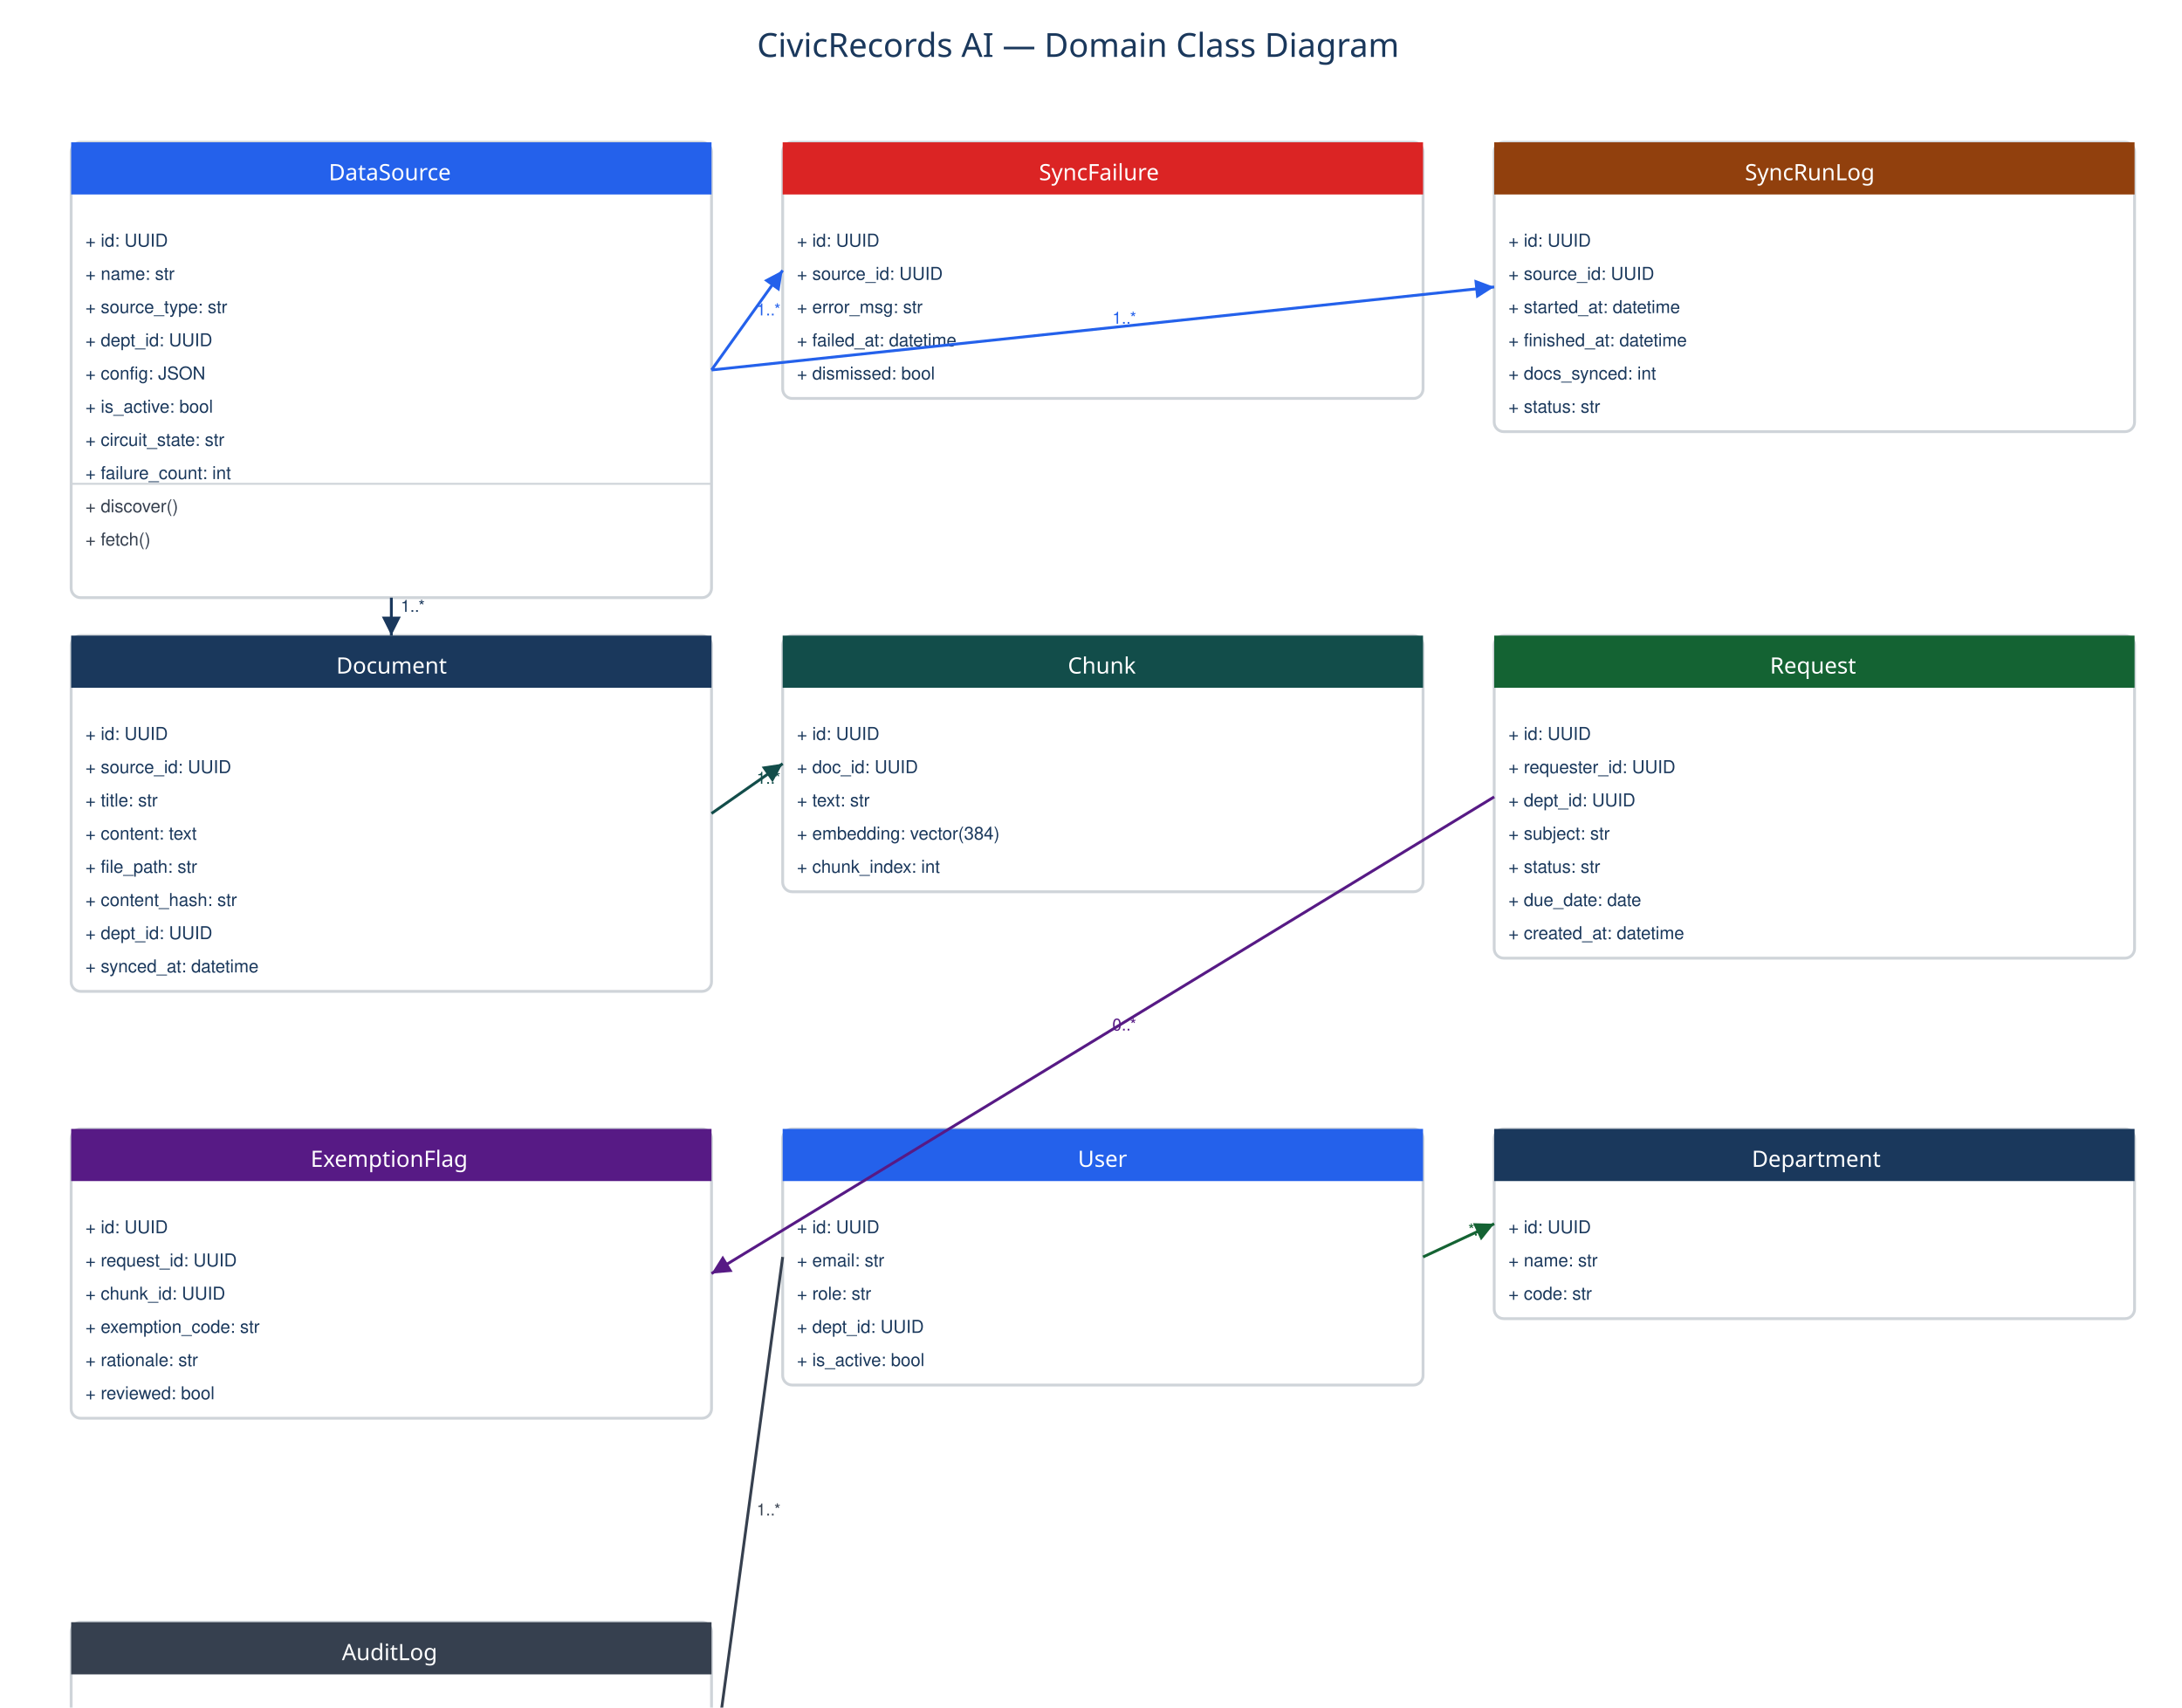
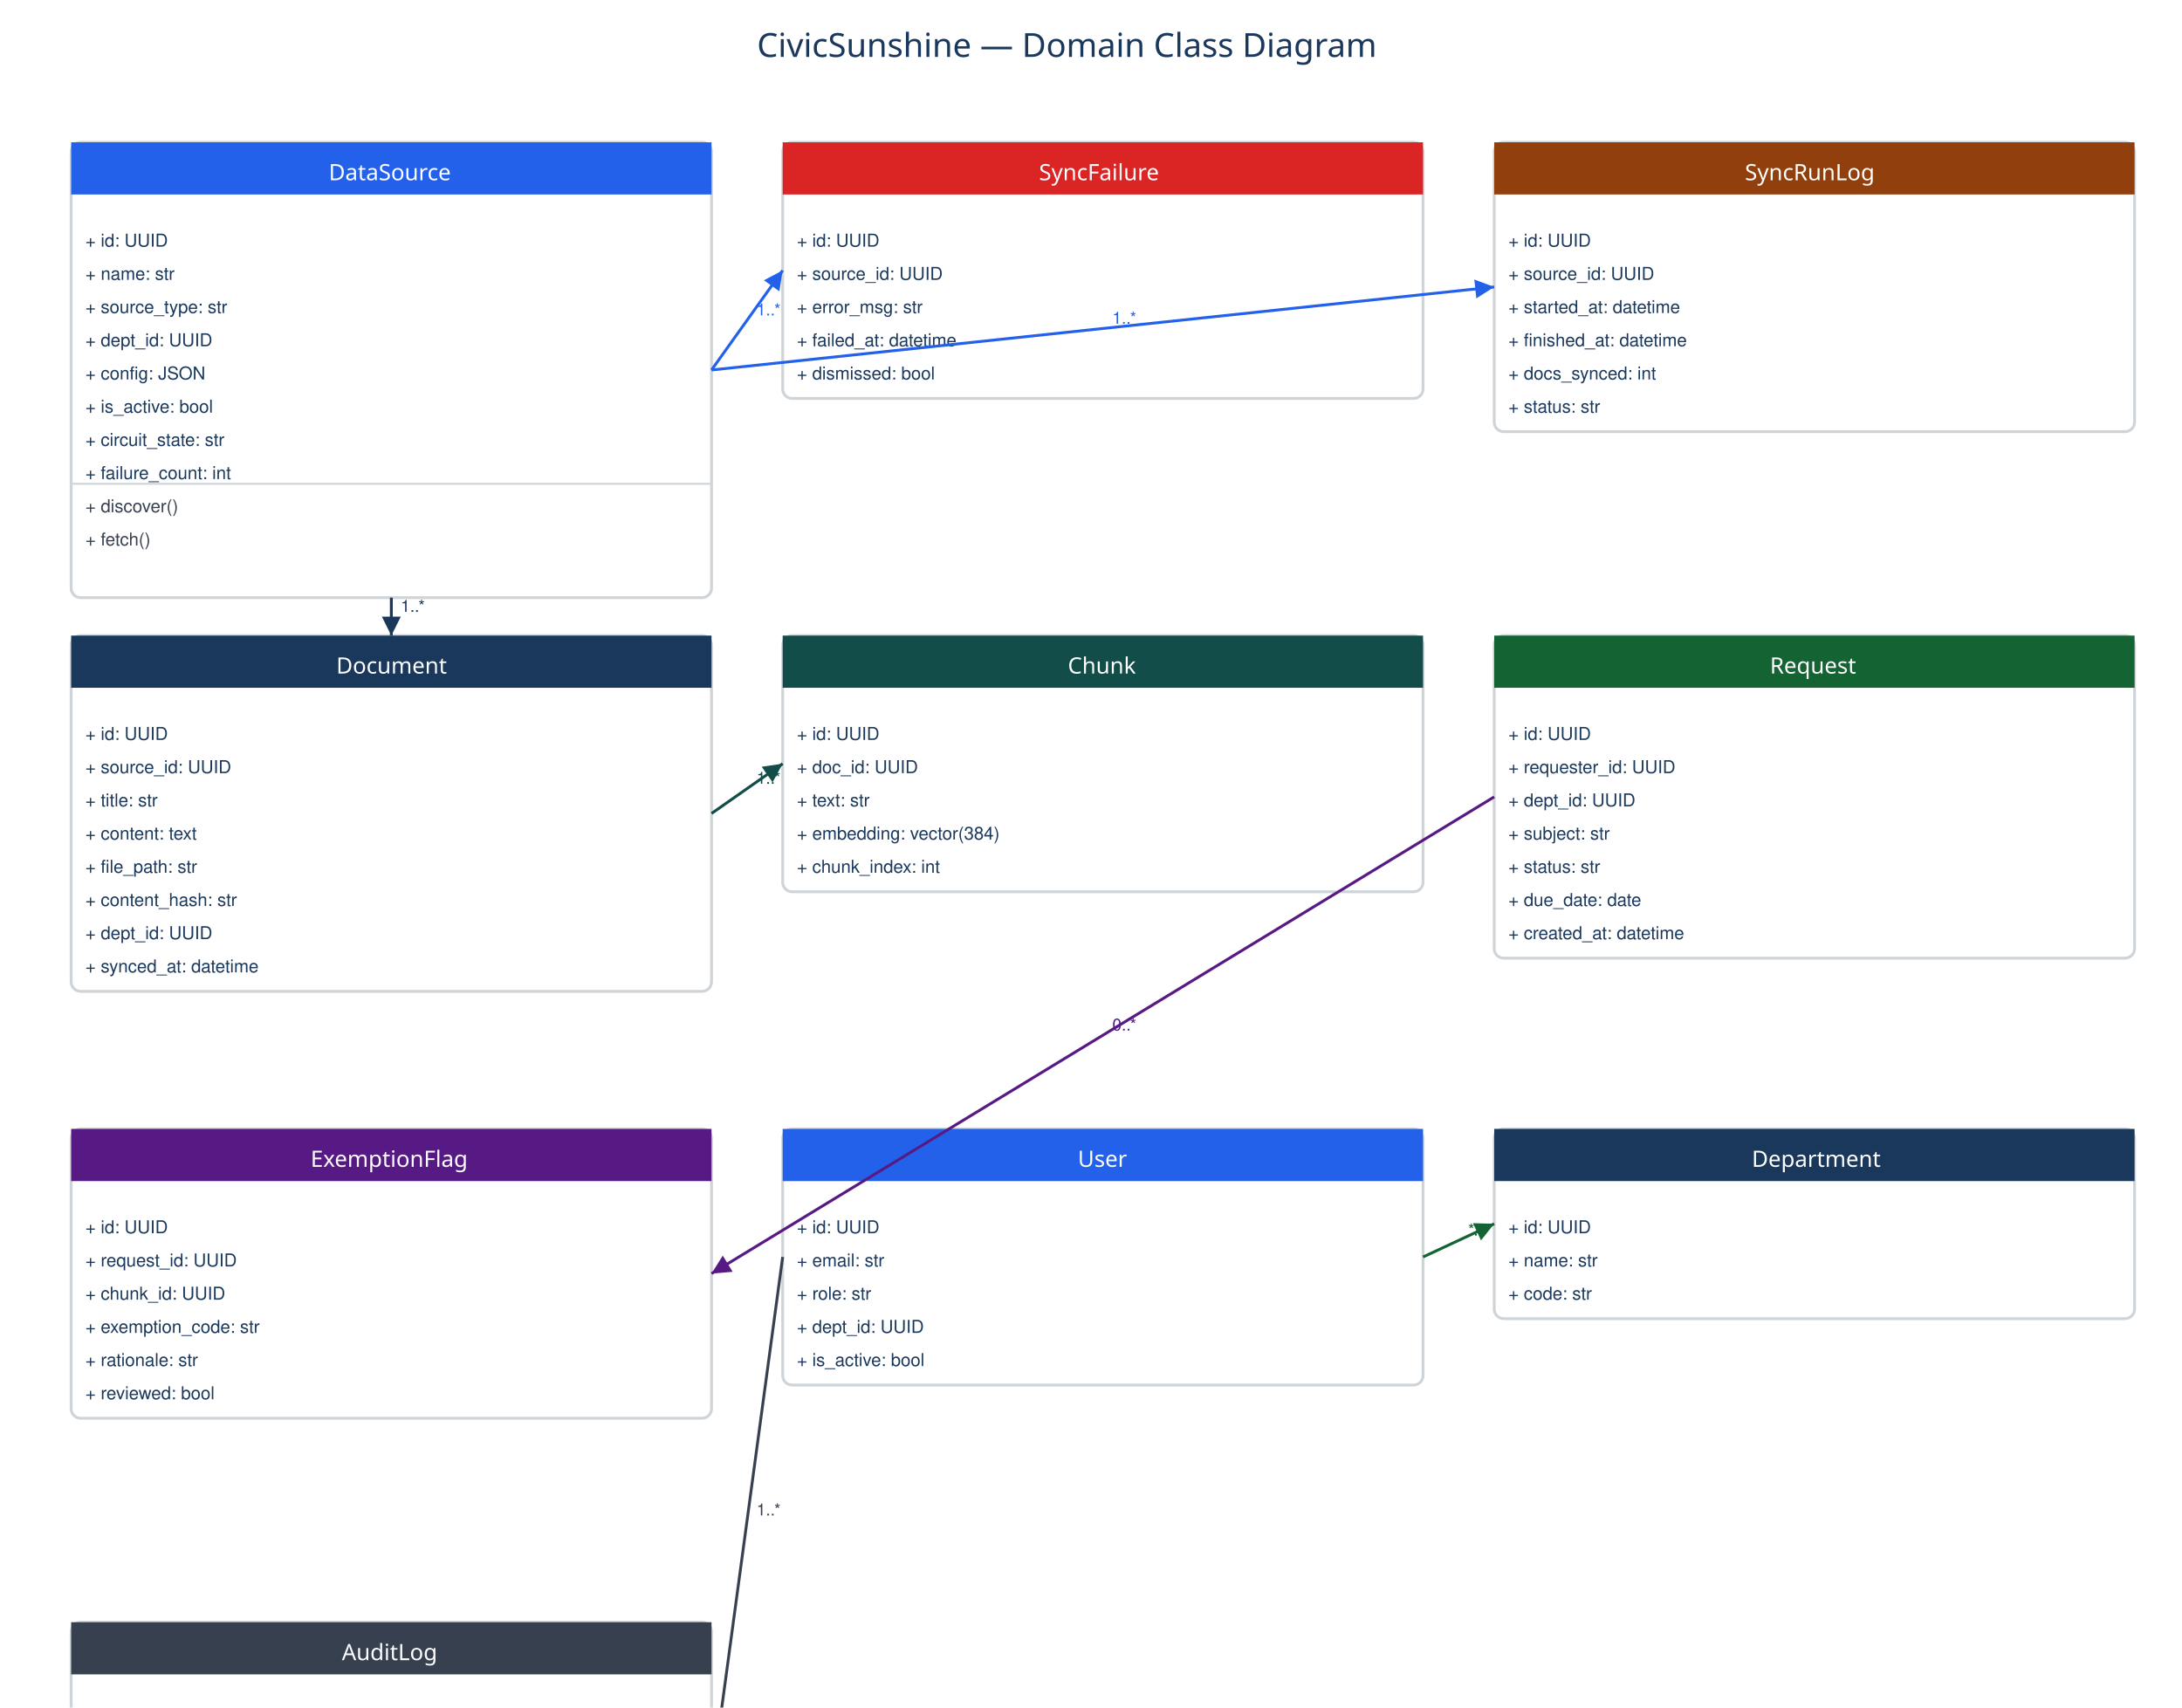
<svg xmlns="http://www.w3.org/2000/svg" width="920" height="720" preserveAspectRatio="xMinYMin meet" viewBox="0 0 920 720" version="1.0" fill-rule="evenodd">
  <clipPath id="clip">
    <rect x="0" y="0" width="920" height="720" />
  </clipPath>
  <g id="group" transform="scale(1,-1) translate(0,-720)" style="clip-path: url(#clip)">
    <g transform="">
      <rect x="0" y="0" width="920" height="720" style="stroke: none; stroke-linecap: butt; stroke-width: 1; fill: rgb(100%,100%,100%); fill-rule: evenodd;" />
-       <text x="319.181" y="696" style="font-family: Helvetica-Bold; font-size: 14px;fill: rgb(10%,22%,36%); stroke:none;" transform="translate(0,1392) scale(1,-1)">CivicRecords AI — Domain Class Diagram</text>
+       <text x="319.181" y="696" style="font-family: Helvetica-Bold; font-size: 14px;fill: rgb(10%,22%,36%); stroke:none;" transform="translate(0,1392) scale(1,-1)">CivicSunshine — Domain Class Diagram</text>
      <g transform="">
        <rect x="30" y="468" width="270" height="192" rx="4" ry="4" style="stroke: rgb(81%,83%,85%); stroke-linecap: butt; stroke-width: 1.2; fill: rgb(100%,100%,100%); fill-rule: evenodd;" />
        <rect x="30" y="638" width="270" height="22" style="stroke: none; stroke-linecap: butt; stroke-width: 1; fill: rgb(14%,38%,92%); fill-rule: evenodd;" />
        <text x="138.604" y="644" style="font-family: Helvetica-Bold; font-size: 9.5px;fill: rgb(100%,100%,100%); stroke:none;" transform="translate(0,1288) scale(1,-1)">DataSource</text>
        <text x="36" y="616" style="font-family: Helvetica; font-size: 7.5px;fill: rgb(10%,22%,36%); stroke:none;" transform="translate(0,1232) scale(1,-1)">+ id: UUID</text>
        <text x="36" y="602" style="font-family: Helvetica; font-size: 7.5px;fill: rgb(10%,22%,36%); stroke:none;" transform="translate(0,1204) scale(1,-1)">+ name: str</text>
        <text x="36" y="588" style="font-family: Helvetica; font-size: 7.5px;fill: rgb(10%,22%,36%); stroke:none;" transform="translate(0,1176) scale(1,-1)">+ source_type: str</text>
        <text x="36" y="574" style="font-family: Helvetica; font-size: 7.5px;fill: rgb(10%,22%,36%); stroke:none;" transform="translate(0,1148) scale(1,-1)">+ dept_id: UUID</text>
        <text x="36" y="560" style="font-family: Helvetica; font-size: 7.5px;fill: rgb(10%,22%,36%); stroke:none;" transform="translate(0,1120) scale(1,-1)">+ config: JSON</text>
        <text x="36" y="546" style="font-family: Helvetica; font-size: 7.5px;fill: rgb(10%,22%,36%); stroke:none;" transform="translate(0,1092) scale(1,-1)">+ is_active: bool</text>
        <text x="36" y="532" style="font-family: Helvetica; font-size: 7.5px;fill: rgb(10%,22%,36%); stroke:none;" transform="translate(0,1064) scale(1,-1)">+ circuit_state: str</text>
        <text x="36" y="518" style="font-family: Helvetica; font-size: 7.5px;fill: rgb(10%,22%,36%); stroke:none;" transform="translate(0,1036) scale(1,-1)">+ failure_count: int</text>
        <path d="M 30,516 L 300,516 Z" style="stroke: rgb(81%,83%,85%); stroke-linecap: butt; stroke-width: 0.8;" />
        <text x="36" y="504" style="font-family: Helvetica; font-size: 7.5px;fill: rgb(21%,25%,31%); stroke:none;" transform="translate(0,1008) scale(1,-1)">+ discover()</text>
        <text x="36" y="490" style="font-family: Helvetica; font-size: 7.5px;fill: rgb(21%,25%,31%); stroke:none;" transform="translate(0,980) scale(1,-1)">+ fetch()</text>
      </g>
      <g transform="">
        <rect x="330" y="552" width="270" height="108" rx="4" ry="4" style="stroke: rgb(81%,83%,85%); stroke-linecap: butt; stroke-width: 1.2; fill: rgb(100%,100%,100%); fill-rule: evenodd;" />
        <rect x="330" y="638" width="270" height="22" style="stroke: none; stroke-linecap: butt; stroke-width: 1; fill: rgb(86%,14%,14%); fill-rule: evenodd;" />
        <text x="438.072" y="644" style="font-family: Helvetica-Bold; font-size: 9.5px;fill: rgb(100%,100%,100%); stroke:none;" transform="translate(0,1288) scale(1,-1)">SyncFailure</text>
        <text x="336" y="616" style="font-family: Helvetica; font-size: 7.5px;fill: rgb(10%,22%,36%); stroke:none;" transform="translate(0,1232) scale(1,-1)">+ id: UUID</text>
        <text x="336" y="602" style="font-family: Helvetica; font-size: 7.5px;fill: rgb(10%,22%,36%); stroke:none;" transform="translate(0,1204) scale(1,-1)">+ source_id: UUID</text>
        <text x="336" y="588" style="font-family: Helvetica; font-size: 7.5px;fill: rgb(10%,22%,36%); stroke:none;" transform="translate(0,1176) scale(1,-1)">+ error_msg: str</text>
        <text x="336" y="574" style="font-family: Helvetica; font-size: 7.5px;fill: rgb(10%,22%,36%); stroke:none;" transform="translate(0,1148) scale(1,-1)">+ failed_at: datetime</text>
        <text x="336" y="560" style="font-family: Helvetica; font-size: 7.5px;fill: rgb(10%,22%,36%); stroke:none;" transform="translate(0,1120) scale(1,-1)">+ dismissed: bool</text>
      </g>
      <g transform="">
        <rect x="630" y="538" width="270" height="122" rx="4" ry="4" style="stroke: rgb(81%,83%,85%); stroke-linecap: butt; stroke-width: 1.2; fill: rgb(100%,100%,100%); fill-rule: evenodd;" />
        <rect x="630" y="638" width="270" height="22" style="stroke: none; stroke-linecap: butt; stroke-width: 1; fill: rgb(57%,25%,5%); fill-rule: evenodd;" />
        <text x="735.707" y="644" style="font-family: Helvetica-Bold; font-size: 9.5px;fill: rgb(100%,100%,100%); stroke:none;" transform="translate(0,1288) scale(1,-1)">SyncRunLog</text>
        <text x="636" y="616" style="font-family: Helvetica; font-size: 7.5px;fill: rgb(10%,22%,36%); stroke:none;" transform="translate(0,1232) scale(1,-1)">+ id: UUID</text>
        <text x="636" y="602" style="font-family: Helvetica; font-size: 7.5px;fill: rgb(10%,22%,36%); stroke:none;" transform="translate(0,1204) scale(1,-1)">+ source_id: UUID</text>
        <text x="636" y="588" style="font-family: Helvetica; font-size: 7.5px;fill: rgb(10%,22%,36%); stroke:none;" transform="translate(0,1176) scale(1,-1)">+ started_at: datetime</text>
        <text x="636" y="574" style="font-family: Helvetica; font-size: 7.5px;fill: rgb(10%,22%,36%); stroke:none;" transform="translate(0,1148) scale(1,-1)">+ finished_at: datetime</text>
        <text x="636" y="560" style="font-family: Helvetica; font-size: 7.5px;fill: rgb(10%,22%,36%); stroke:none;" transform="translate(0,1120) scale(1,-1)">+ docs_synced: int</text>
        <text x="636" y="546" style="font-family: Helvetica; font-size: 7.5px;fill: rgb(10%,22%,36%); stroke:none;" transform="translate(0,1092) scale(1,-1)">+ status: str</text>
      </g>
      <g transform="">
        <rect x="30" y="302" width="270" height="150" rx="4" ry="4" style="stroke: rgb(81%,83%,85%); stroke-linecap: butt; stroke-width: 1.2; fill: rgb(100%,100%,100%); fill-rule: evenodd;" />
        <rect x="30" y="430" width="270" height="22" style="stroke: none; stroke-linecap: butt; stroke-width: 1; fill: rgb(10%,22%,36%); fill-rule: evenodd;" />
        <text x="141.777" y="436" style="font-family: Helvetica-Bold; font-size: 9.5px;fill: rgb(100%,100%,100%); stroke:none;" transform="translate(0,872) scale(1,-1)">Document</text>
        <text x="36" y="408" style="font-family: Helvetica; font-size: 7.5px;fill: rgb(10%,22%,36%); stroke:none;" transform="translate(0,816) scale(1,-1)">+ id: UUID</text>
        <text x="36" y="394" style="font-family: Helvetica; font-size: 7.5px;fill: rgb(10%,22%,36%); stroke:none;" transform="translate(0,788) scale(1,-1)">+ source_id: UUID</text>
        <text x="36" y="380" style="font-family: Helvetica; font-size: 7.5px;fill: rgb(10%,22%,36%); stroke:none;" transform="translate(0,760) scale(1,-1)">+ title: str</text>
        <text x="36" y="366" style="font-family: Helvetica; font-size: 7.5px;fill: rgb(10%,22%,36%); stroke:none;" transform="translate(0,732) scale(1,-1)">+ content: text</text>
        <text x="36" y="352" style="font-family: Helvetica; font-size: 7.5px;fill: rgb(10%,22%,36%); stroke:none;" transform="translate(0,704) scale(1,-1)">+ file_path: str</text>
        <text x="36" y="338" style="font-family: Helvetica; font-size: 7.5px;fill: rgb(10%,22%,36%); stroke:none;" transform="translate(0,676) scale(1,-1)">+ content_hash: str</text>
        <text x="36" y="324" style="font-family: Helvetica; font-size: 7.5px;fill: rgb(10%,22%,36%); stroke:none;" transform="translate(0,648) scale(1,-1)">+ dept_id: UUID</text>
        <text x="36" y="310" style="font-family: Helvetica; font-size: 7.5px;fill: rgb(10%,22%,36%); stroke:none;" transform="translate(0,620) scale(1,-1)">+ synced_at: datetime</text>
      </g>
      <g transform="">
        <rect x="330" y="344" width="270" height="108" rx="4" ry="4" style="stroke: rgb(81%,83%,85%); stroke-linecap: butt; stroke-width: 1.2; fill: rgb(100%,100%,100%); fill-rule: evenodd;" />
        <rect x="330" y="430" width="270" height="22" style="stroke: none; stroke-linecap: butt; stroke-width: 1; fill: rgb(7%,30%,29%); fill-rule: evenodd;" />
        <text x="450.223" y="436" style="font-family: Helvetica-Bold; font-size: 9.5px;fill: rgb(100%,100%,100%); stroke:none;" transform="translate(0,872) scale(1,-1)">Chunk</text>
        <text x="336" y="408" style="font-family: Helvetica; font-size: 7.5px;fill: rgb(10%,22%,36%); stroke:none;" transform="translate(0,816) scale(1,-1)">+ id: UUID</text>
        <text x="336" y="394" style="font-family: Helvetica; font-size: 7.5px;fill: rgb(10%,22%,36%); stroke:none;" transform="translate(0,788) scale(1,-1)">+ doc_id: UUID</text>
        <text x="336" y="380" style="font-family: Helvetica; font-size: 7.5px;fill: rgb(10%,22%,36%); stroke:none;" transform="translate(0,760) scale(1,-1)">+ text: str</text>
        <text x="336" y="366" style="font-family: Helvetica; font-size: 7.5px;fill: rgb(10%,22%,36%); stroke:none;" transform="translate(0,732) scale(1,-1)">+ embedding: vector(384)</text>
        <text x="336" y="352" style="font-family: Helvetica; font-size: 7.5px;fill: rgb(10%,22%,36%); stroke:none;" transform="translate(0,704) scale(1,-1)">+ chunk_index: int</text>
      </g>
      <g transform="">
        <rect x="630" y="316" width="270" height="136" rx="4" ry="4" style="stroke: rgb(81%,83%,85%); stroke-linecap: butt; stroke-width: 1.2; fill: rgb(100%,100%,100%); fill-rule: evenodd;" />
        <rect x="630" y="430" width="270" height="22" style="stroke: none; stroke-linecap: butt; stroke-width: 1; fill: rgb(8%,39%,20%); fill-rule: evenodd;" />
        <text x="746.261" y="436" style="font-family: Helvetica-Bold; font-size: 9.5px;fill: rgb(100%,100%,100%); stroke:none;" transform="translate(0,872) scale(1,-1)">Request</text>
        <text x="636" y="408" style="font-family: Helvetica; font-size: 7.5px;fill: rgb(10%,22%,36%); stroke:none;" transform="translate(0,816) scale(1,-1)">+ id: UUID</text>
        <text x="636" y="394" style="font-family: Helvetica; font-size: 7.5px;fill: rgb(10%,22%,36%); stroke:none;" transform="translate(0,788) scale(1,-1)">+ requester_id: UUID</text>
        <text x="636" y="380" style="font-family: Helvetica; font-size: 7.5px;fill: rgb(10%,22%,36%); stroke:none;" transform="translate(0,760) scale(1,-1)">+ dept_id: UUID</text>
        <text x="636" y="366" style="font-family: Helvetica; font-size: 7.5px;fill: rgb(10%,22%,36%); stroke:none;" transform="translate(0,732) scale(1,-1)">+ subject: str</text>
        <text x="636" y="352" style="font-family: Helvetica; font-size: 7.5px;fill: rgb(10%,22%,36%); stroke:none;" transform="translate(0,704) scale(1,-1)">+ status: str</text>
        <text x="636" y="338" style="font-family: Helvetica; font-size: 7.5px;fill: rgb(10%,22%,36%); stroke:none;" transform="translate(0,676) scale(1,-1)">+ due_date: date</text>
        <text x="636" y="324" style="font-family: Helvetica; font-size: 7.5px;fill: rgb(10%,22%,36%); stroke:none;" transform="translate(0,648) scale(1,-1)">+ created_at: datetime</text>
      </g>
      <g transform="">
        <rect x="30" y="122" width="270" height="122" rx="4" ry="4" style="stroke: rgb(81%,83%,85%); stroke-linecap: butt; stroke-width: 1.2; fill: rgb(100%,100%,100%); fill-rule: evenodd;" />
        <rect x="30" y="222" width="270" height="22" style="stroke: none; stroke-linecap: butt; stroke-width: 1; fill: rgb(34%,10%,52%); fill-rule: evenodd;" />
        <text x="130.952" y="228" style="font-family: Helvetica-Bold; font-size: 9.5px;fill: rgb(100%,100%,100%); stroke:none;" transform="translate(0,456) scale(1,-1)">ExemptionFlag</text>
        <text x="36" y="200" style="font-family: Helvetica; font-size: 7.5px;fill: rgb(10%,22%,36%); stroke:none;" transform="translate(0,400) scale(1,-1)">+ id: UUID</text>
        <text x="36" y="186" style="font-family: Helvetica; font-size: 7.5px;fill: rgb(10%,22%,36%); stroke:none;" transform="translate(0,372) scale(1,-1)">+ request_id: UUID</text>
        <text x="36" y="172" style="font-family: Helvetica; font-size: 7.5px;fill: rgb(10%,22%,36%); stroke:none;" transform="translate(0,344) scale(1,-1)">+ chunk_id: UUID</text>
        <text x="36" y="158" style="font-family: Helvetica; font-size: 7.5px;fill: rgb(10%,22%,36%); stroke:none;" transform="translate(0,316) scale(1,-1)">+ exemption_code: str</text>
        <text x="36" y="144" style="font-family: Helvetica; font-size: 7.5px;fill: rgb(10%,22%,36%); stroke:none;" transform="translate(0,288) scale(1,-1)">+ rationale: str</text>
        <text x="36" y="130" style="font-family: Helvetica; font-size: 7.5px;fill: rgb(10%,22%,36%); stroke:none;" transform="translate(0,260) scale(1,-1)">+ reviewed: bool</text>
      </g>
      <g transform="">
        <rect x="330" y="136" width="270" height="108" rx="4" ry="4" style="stroke: rgb(81%,83%,85%); stroke-linecap: butt; stroke-width: 1.2; fill: rgb(100%,100%,100%); fill-rule: evenodd;" />
        <rect x="330" y="222" width="270" height="22" style="stroke: none; stroke-linecap: butt; stroke-width: 1; fill: rgb(14%,38%,92%); fill-rule: evenodd;" />
        <text x="454.441" y="228" style="font-family: Helvetica-Bold; font-size: 9.5px;fill: rgb(100%,100%,100%); stroke:none;" transform="translate(0,456) scale(1,-1)">User</text>
        <text x="336" y="200" style="font-family: Helvetica; font-size: 7.5px;fill: rgb(10%,22%,36%); stroke:none;" transform="translate(0,400) scale(1,-1)">+ id: UUID</text>
        <text x="336" y="186" style="font-family: Helvetica; font-size: 7.5px;fill: rgb(10%,22%,36%); stroke:none;" transform="translate(0,372) scale(1,-1)">+ email: str</text>
        <text x="336" y="172" style="font-family: Helvetica; font-size: 7.5px;fill: rgb(10%,22%,36%); stroke:none;" transform="translate(0,344) scale(1,-1)">+ role: str</text>
        <text x="336" y="158" style="font-family: Helvetica; font-size: 7.5px;fill: rgb(10%,22%,36%); stroke:none;" transform="translate(0,316) scale(1,-1)">+ dept_id: UUID</text>
        <text x="336" y="144" style="font-family: Helvetica; font-size: 7.5px;fill: rgb(10%,22%,36%); stroke:none;" transform="translate(0,288) scale(1,-1)">+ is_active: bool</text>
      </g>
      <g transform="">
        <rect x="630" y="164" width="270" height="80" rx="4" ry="4" style="stroke: rgb(81%,83%,85%); stroke-linecap: butt; stroke-width: 1.2; fill: rgb(100%,100%,100%); fill-rule: evenodd;" />
        <rect x="630" y="222" width="270" height="22" style="stroke: none; stroke-linecap: butt; stroke-width: 1; fill: rgb(10%,22%,36%); fill-rule: evenodd;" />
        <text x="738.609" y="228" style="font-family: Helvetica-Bold; font-size: 9.5px;fill: rgb(100%,100%,100%); stroke:none;" transform="translate(0,456) scale(1,-1)">Department</text>
        <text x="636" y="200" style="font-family: Helvetica; font-size: 7.5px;fill: rgb(10%,22%,36%); stroke:none;" transform="translate(0,400) scale(1,-1)">+ id: UUID</text>
        <text x="636" y="186" style="font-family: Helvetica; font-size: 7.5px;fill: rgb(10%,22%,36%); stroke:none;" transform="translate(0,372) scale(1,-1)">+ name: str</text>
        <text x="636" y="172" style="font-family: Helvetica; font-size: 7.5px;fill: rgb(10%,22%,36%); stroke:none;" transform="translate(0,344) scale(1,-1)">+ code: str</text>
      </g>
      <g transform="">
        <rect x="30" y="-100" width="270" height="136" rx="4" ry="4" style="stroke: rgb(81%,83%,85%); stroke-linecap: butt; stroke-width: 1.2; fill: rgb(100%,100%,100%); fill-rule: evenodd;" />
        <rect x="30" y="14" width="270" height="22" style="stroke: none; stroke-linecap: butt; stroke-width: 1; fill: rgb(21%,25%,31%); fill-rule: evenodd;" />
        <text x="144.157" y="20" style="font-family: Helvetica-Bold; font-size: 9.5px;fill: rgb(100%,100%,100%); stroke:none;" transform="translate(0,40) scale(1,-1)">AuditLog</text>
        <text x="36" y="-8" style="font-family: Helvetica; font-size: 7.5px;fill: rgb(10%,22%,36%); stroke:none;" transform="translate(0,-16) scale(1,-1)">+ id: UUID</text>
        <text x="36" y="-22" style="font-family: Helvetica; font-size: 7.5px;fill: rgb(10%,22%,36%); stroke:none;" transform="translate(0,-44) scale(1,-1)">+ user_id: UUID</text>
        <text x="36" y="-36" style="font-family: Helvetica; font-size: 7.5px;fill: rgb(10%,22%,36%); stroke:none;" transform="translate(0,-72) scale(1,-1)">+ action: str</text>
        <text x="36" y="-50" style="font-family: Helvetica; font-size: 7.5px;fill: rgb(10%,22%,36%); stroke:none;" transform="translate(0,-100) scale(1,-1)">+ entity: str</text>
        <text x="36" y="-64" style="font-family: Helvetica; font-size: 7.5px;fill: rgb(10%,22%,36%); stroke:none;" transform="translate(0,-128) scale(1,-1)">+ entity_id: UUID</text>
        <text x="36" y="-78" style="font-family: Helvetica; font-size: 7.5px;fill: rgb(10%,22%,36%); stroke:none;" transform="translate(0,-156) scale(1,-1)">+ timestamp: datetime</text>
        <text x="36" y="-92" style="font-family: Helvetica; font-size: 7.5px;fill: rgb(10%,22%,36%); stroke:none;" transform="translate(0,-184) scale(1,-1)">+ detail: JSON</text>
      </g>
      <g transform="">
        <path d="M 300,564 L 330,606 Z" style="stroke: rgb(14%,38%,92%); stroke-linecap: butt; stroke-width: 1.2;" />
        <polygon points="330 606, 322.095 601.815, 328.605 597.165" style="stroke: rgb(14%,38%,92%); stroke-linecap: butt; stroke-width: 0; fill: rgb(14%,38%,92%); fill-rule: evenodd;" />
        <text x="319.0" y="587.0" style="font-family: Helvetica; font-size: 7px;fill: rgb(14%,38%,92%); stroke:none;" transform="translate(0,1174) scale(1,-1)">1..*</text>
      </g>
      <g transform="">
        <path d="M 300,564 L 630,599 Z" style="stroke: rgb(14%,38%,92%); stroke-linecap: butt; stroke-width: 1.2;" />
        <polygon points="630 599, 621.623 602.134, 622.466 594.179" style="stroke: rgb(14%,38%,92%); stroke-linecap: butt; stroke-width: 0; fill: rgb(14%,38%,92%); fill-rule: evenodd;" />
        <text x="469.0" y="583.5" style="font-family: Helvetica; font-size: 7px;fill: rgb(14%,38%,92%); stroke:none;" transform="translate(0,1167) scale(1,-1)">1..*</text>
      </g>
      <g transform="">
        <path d="M 165,468 L 165,452 Z" style="stroke: rgb(10%,22%,36%); stroke-linecap: butt; stroke-width: 1.2;" />
        <polygon points="165 452, 169 460, 161 460" style="stroke: rgb(10%,22%,36%); stroke-linecap: butt; stroke-width: 0; fill: rgb(10%,22%,36%); fill-rule: evenodd;" />
        <text x="169.0" y="462.0" style="font-family: Helvetica; font-size: 7px;fill: rgb(10%,22%,36%); stroke:none;" transform="translate(0,924) scale(1,-1)">1..*</text>
      </g>
      <g transform="">
        <path d="M 300,377 L 330,398 Z" style="stroke: rgb(7%,30%,29%); stroke-linecap: butt; stroke-width: 1.2;" />
        <polygon points="330 398, 321.152 396.689, 325.74 390.135" style="stroke: rgb(7%,30%,29%); stroke-linecap: butt; stroke-width: 0; fill: rgb(7%,30%,29%); fill-rule: evenodd;" />
        <text x="319.0" y="389.5" style="font-family: Helvetica; font-size: 7px;fill: rgb(7%,30%,29%); stroke:none;" transform="translate(0,779) scale(1,-1)">1..*</text>
      </g>
      <g transform="">
        <path d="M 630,384 L 300,183 Z" style="stroke: rgb(34%,10%,52%); stroke-linecap: butt; stroke-width: 1.2;" />
        <polygon points="300 183, 308.913 183.745, 304.752 190.578" style="stroke: rgb(34%,10%,52%); stroke-linecap: butt; stroke-width: 0; fill: rgb(34%,10%,52%); fill-rule: evenodd;" />
        <text x="469.0" y="285.5" style="font-family: Helvetica; font-size: 7px;fill: rgb(34%,10%,52%); stroke:none;" transform="translate(0,571) scale(1,-1)">0..*</text>
      </g>
      <g transform="">
        <path d="M 600,190 L 630,204 Z" style="stroke: rgb(8%,39%,20%); stroke-linecap: butt; stroke-width: 1.2;" />
        <polygon points="630 204, 621.059 204.242, 624.442 196.992" style="stroke: rgb(8%,39%,20%); stroke-linecap: butt; stroke-width: 0; fill: rgb(8%,39%,20%); fill-rule: evenodd;" />
        <text x="619.0" y="199.0" style="font-family: Helvetica; font-size: 7px;fill: rgb(8%,39%,20%); stroke:none;" transform="translate(0,398) scale(1,-1)">*.1</text>
      </g>
      <g transform="">
        <path d="M 330,190 L 300,-32 Z" style="stroke: rgb(21%,25%,31%); stroke-linecap: butt; stroke-width: 1.2;" />
        <polygon points="300 -32, 305.035 -24.608, 297.107 -23.536" style="stroke: rgb(21%,25%,31%); stroke-linecap: butt; stroke-width: 0; fill: rgb(21%,25%,31%); fill-rule: evenodd;" />
        <text x="319.0" y="81.0" style="font-family: Helvetica; font-size: 7px;fill: rgb(21%,25%,31%); stroke:none;" transform="translate(0,162) scale(1,-1)">1..*</text>
      </g>
    </g>
  </g>
</svg>
